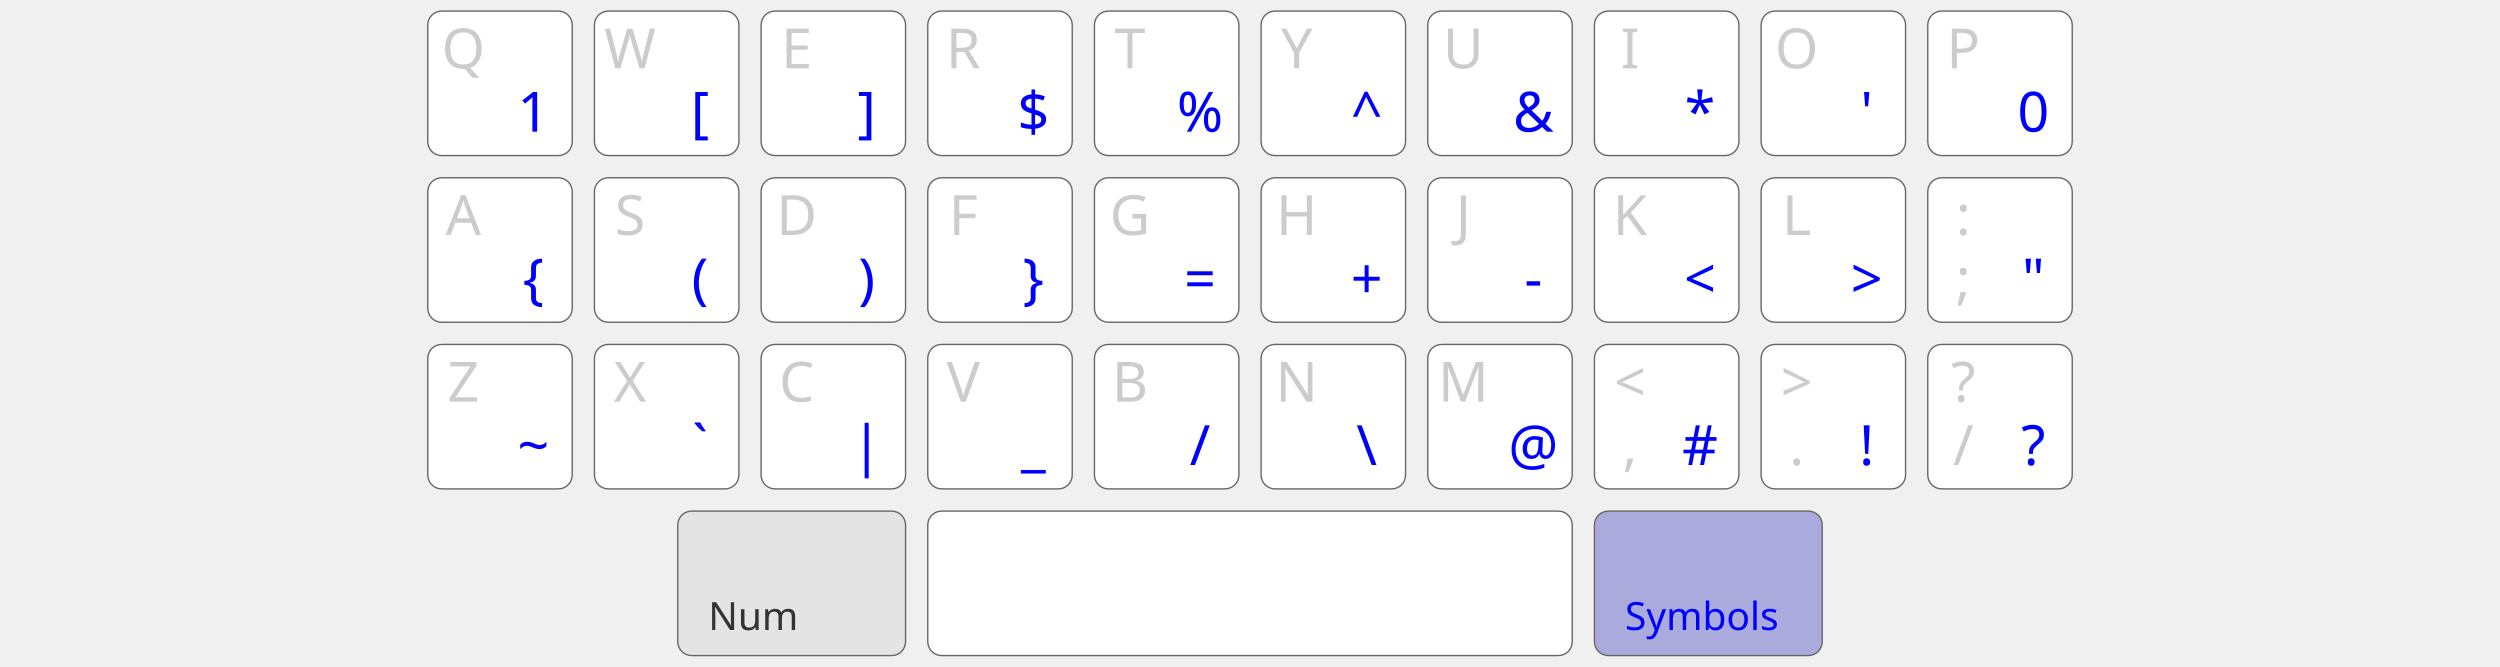
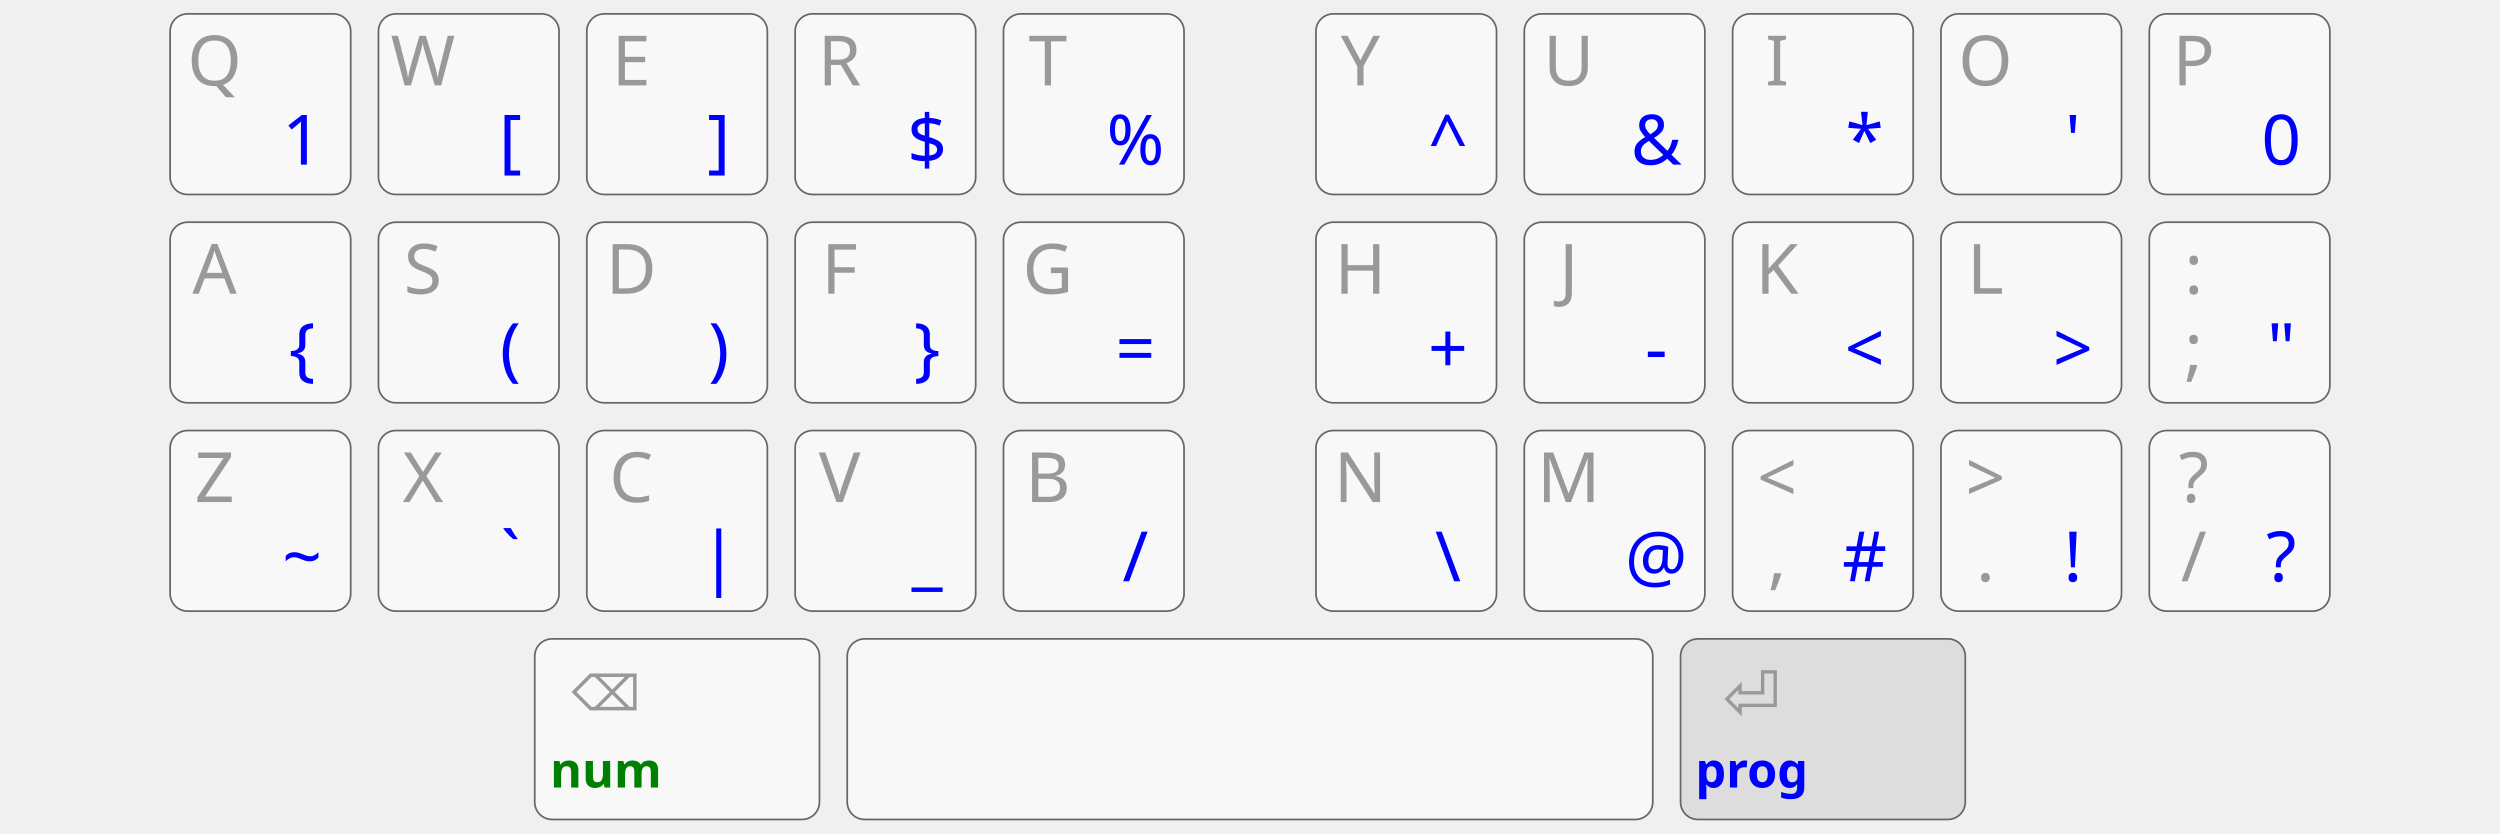
- <svg xmlns="http://www.w3.org/2000/svg" class="gnu" viewBox="0 60 900 240">
+ <svg xmlns="http://www.w3.org/2000/svg" viewBox="90 60 720 240">
  <style>
    rect, path {
+       fill: #f8f8f8;
      stroke: #666;
      stroke-width: .5px;
-       fill: #fff;
-     }
-     .specialKey,
-     .specialKey rect {
-       fill: #e4e4e4;
-     }
-     .specialKey text {
-       fill: #333;
    }
    text {
-       fill: #333;
-       fill: #ccc;
+       fill: #999;
      font: normal 20px sans-serif;
      text-align: center;
+       text-anchor: middle;
    }

    #row_AD { transform: translate(64px,  64px); }
    #row_AC { transform: translate(64px, 124px); }
    #row_AB { transform: translate(64px, 184px); }
    #row_AA { transform: translate(64px, 244px); }
- 
-     /*
    .left   { transform: translate(-15px, 0); }
    .right  { transform: translate(+15px, 0); }
-     */

-     #row_AA .homeKey text,
-     .specialKey .win,
-     .specialKey .win,
-     .specialKey .gnu {
-       font-size: 14px;
-     }
-     .specialKey .win,
-     .specialKey .mac,
-     .specialKey .gnu {
-       display: none;
-     }
-     .mac .specialKey .mac,
-     .gnu .specialKey .gnu,
-     .win .specialKey .win { display: block; }
+     .layer  { font-size: 14px; font-weight: bold; }
+     .layerNum { fill: green; }
+     .layerSym { fill: blue; }
+     .active   { fill: #ddd; }

-     .level3 { fill: blue; }
    @media (prefers-color-scheme: dark) {
-       text       { fill: #888; }
-       .level3    { fill: #66d; }
-       rect, path { fill: #555; }
+       text      { fill: #888; }
+       rect      { fill: #444; }
+       .active   { fill: #666; }
+       .layerNum { fill: #6d6; }
+       .layerSym { fill: #99f; }
    }
  </style>
  <g id="row_AD">
    <g class="left">
      <g transform="translate(90)">
        <rect width="52" height="52" rx="5" ry="5" />
        <g class="key" text-anchor="middle">
          <text x="12.8" y="20.6" class="level2">Q</text>
-           <text x="38.0" y="43.4" class="level3">1</text>
+           <text x="38.0" y="43.4" class="layerSym">1</text>
        </g>
      </g>
      <g transform="translate(150)">
        <rect width="52" height="52" rx="5" ry="5" />
        <g class="key" text-anchor="middle">
          <text x="12.8" y="20.6" class="level2">W</text>
-           <text x="38.0" y="43.4" class="level3">[</text>
+           <text x="38.0" y="43.4" class="layerSym">[</text>
        </g>
      </g>
      <g transform="translate(210)">
        <rect width="52" height="52" rx="5" ry="5" />
        <g class="key" text-anchor="middle">
          <text x="12.8" y="20.6" class="level2">E</text>
-           <text x="38.0" y="43.4" class="level3">]</text>
+           <text x="38.0" y="43.4" class="layerSym">]</text>
        </g>
      </g>
      <g transform="translate(270)">
        <rect width="52" height="52" rx="5" ry="5" />
        <g class="key" text-anchor="middle">
          <text x="12.8" y="20.6" class="level2">R</text>
-           <text x="38.0" y="43.4" class="level3">$</text>
+           <text x="38.0" y="43.4" class="layerSym">$</text>
        </g>
      </g>
      <g transform="translate(330)">
        <rect width="52" height="52" rx="5" ry="5" />
        <g class="key" text-anchor="middle">
          <text x="12.8" y="20.6" class="level2">T</text>
-           <text x="38.0" y="43.4" class="level3">%</text>
+           <text x="38.0" y="43.4" class="layerSym">%</text>
        </g>
      </g>
    </g>
    <g class="right">
      <g transform="translate(390)">
        <rect width="52" height="52" rx="5" ry="5" />
        <g class="key" text-anchor="middle">
          <text x="12.8" y="20.6" class="level2">Y</text>
-           <text x="38.0" y="43.4" class="level3">^</text>
+           <text x="38.0" y="43.4" class="layerSym">^</text>
        </g>
      </g>
      <g transform="translate(450)">
        <rect width="52" height="52" rx="5" ry="5" />
        <g class="key" text-anchor="middle">
          <text x="12.8" y="20.6" class="level2">U</text>
-           <text x="38.0" y="43.4" class="level3">&amp;</text>
+           <text x="38.0" y="43.4" class="layerSym">&amp;</text>
        </g>
      </g>
      <g transform="translate(510)">
        <rect width="52" height="52" rx="5" ry="5" />
        <g class="key" text-anchor="middle">
          <text x="12.8" y="20.6" class="level2">I</text>
-           <text x="38.0" y="43.4" class="level3">*</text>
+           <text x="38.0" y="43.4" class="layerSym">*</text>
        </g>
      </g>
      <g transform="translate(570)">
        <rect width="52" height="52" rx="5" ry="5" />
        <g class="key" text-anchor="middle">
          <text x="12.8" y="20.6" class="level2">O</text>
-           <text x="38.0" y="43.4" class="level3">'</text>
+           <text x="38.0" y="43.4" class="layerSym">'</text>
        </g>
      </g>
      <g transform="translate(630)">
        <rect width="52" height="52" rx="5" ry="5" />
        <g class="key" text-anchor="middle">
          <text x="12.8" y="20.6" class="level2">P</text>
-           <text x="38.0" y="43.4" class="level3">0</text>
+           <text x="38.0" y="43.4" class="layerSym">0</text>
        </g>
      </g>
    </g>
  </g>
  <g id="row_AC">
    <g class="left">
      <g transform="translate(90)">
        <rect width="52" height="52" rx="5" ry="5" />
        <g class="key" text-anchor="middle">
          <text x="12.8" y="20.6" class="level2">A</text>
-           <text x="38.0" y="43.4" class="level3">{</text>
+           <text x="38.0" y="43.4" class="layerSym">{</text>
        </g>
      </g>
      <g transform="translate(150)">
        <rect width="52" height="52" rx="5" ry="5" />
        <g class="key" text-anchor="middle">
          <text x="12.8" y="20.6" class="level2">S</text>
-           <text x="38.0" y="43.4" class="level3">(</text>
+           <text x="38.0" y="43.4" class="layerSym">(</text>
        </g>
      </g>
      <g transform="translate(210)">
        <rect width="52" height="52" rx="5" ry="5" />
        <g class="key" text-anchor="middle">
          <text x="12.8" y="20.6" class="level2">D</text>
-           <text x="38.0" y="43.4" class="level3">)</text>
+           <text x="38.0" y="43.4" class="layerSym">)</text>
        </g>
      </g>
      <g transform="translate(270)">
        <rect width="52" height="52" rx="5" ry="5" />
        <g class="key" text-anchor="middle">
          <text x="12.8" y="20.6" class="level2">F</text>
-           <text x="38.0" y="43.4" class="level3">}</text>
+           <text x="38.0" y="43.4" class="layerSym">}</text>
        </g>
      </g>
      <g transform="translate(330)">
        <rect width="52" height="52" rx="5" ry="5" />
        <g class="key" text-anchor="middle">
          <text x="12.8" y="20.6" class="level2">G</text>
-           <text x="38.0" y="43.4" class="level3">=</text>
+           <text x="38.0" y="43.4" class="layerSym">=</text>
        </g>
      </g>
    </g>
    <g class="right">
      <g transform="translate(390)">
        <rect width="52" height="52" rx="5" ry="5" />
        <g class="key" text-anchor="middle">
          <text x="12.8" y="20.6" class="level2">H</text>
-           <text x="38.0" y="43.4" class="level3">+</text>
+           <text x="38.0" y="43.4" class="layerSym">+</text>
        </g>
      </g>
      <g transform="translate(450)">
        <rect width="52" height="52" rx="5" ry="5" />
        <g class="key" text-anchor="middle">
          <text x="12.8" y="20.6" class="level2">J</text>
-           <text x="38.0" y="43.4" class="level3">-</text>
+           <text x="38.0" y="43.4" class="layerSym">-</text>
        </g>
      </g>
      <g transform="translate(510)">
        <rect width="52" height="52" rx="5" ry="5" />
        <g class="key" text-anchor="middle">
          <text x="12.8" y="20.6" class="level2">K</text>
-           <text x="38.0" y="43.4" class="level3">&lt;</text>
+           <text x="38.0" y="43.4" class="layerSym">&lt;</text>
        </g>
      </g>
      <g transform="translate(570)">
        <rect width="52" height="52" rx="5" ry="5" />
        <g class="key" text-anchor="middle">
          <text x="12.8" y="20.6" class="level2">L</text>
-           <text x="38.0" y="43.4" class="level3">&gt;</text>
+           <text x="38.0" y="43.4" class="layerSym">&gt;</text>
        </g>
      </g>
      <g transform="translate(630)">
        <rect width="52" height="52" rx="5" ry="5" />
        <g class="key" text-anchor="middle">
          <text x="12.8" y="43.4" class="level1">;</text>
          <text x="12.8" y="20.6" class="level2">:</text>
-           <text x="38.0" y="43.4" class="level3">"</text>
+           <text x="38.0" y="43.4" class="layerSym">"</text>
        </g>
      </g>
    </g>
  </g>
  <g id="row_AB">
    <g class="left">
      <g transform="translate(90)">
        <rect width="52" height="52" rx="5" ry="5" />
        <g class="key" text-anchor="middle">
          <text x="12.8" y="20.6" class="level2">Z</text>
-           <text x="38.0" y="43.4" class="level3">~</text>
+           <text x="38.0" y="43.4" class="layerSym">~</text>
        </g>
      </g>
      <g transform="translate(150)">
        <rect width="52" height="52" rx="5" ry="5" />
        <g class="key" text-anchor="middle">
          <text x="12.8" y="20.6" class="level2">X</text>
-           <text x="38.0" y="43.4" class="level3">`</text>
+           <text x="38.0" y="43.4" class="layerSym">`</text>
        </g>
      </g>
      <g transform="translate(210)">
        <rect width="52" height="52" rx="5" ry="5" />
        <g class="key" text-anchor="middle">
          <text x="12.8" y="20.6" class="level2">C</text>
-           <text x="38.0" y="43.4" class="level3">|</text>
+           <text x="38.0" y="43.4" class="layerSym">|</text>
        </g>
      </g>
      <g transform="translate(270)">
        <rect width="52" height="52" rx="5" ry="5" />
        <g class="key" text-anchor="middle">
          <text x="12.8" y="20.6" class="level2">V</text>
-           <text x="38.0" y="43.4" class="level3">_</text>
+           <text x="38.0" y="43.4" class="layerSym">_</text>
        </g>
      </g>
      <g transform="translate(330)">
        <rect width="52" height="52" rx="5" ry="5" />
        <g class="key" text-anchor="middle">
          <text x="12.8" y="20.6" class="level2">B</text>
-           <text x="38.0" y="43.4" class="level3">/</text>
+           <text x="38.0" y="43.4" class="layerSym">/</text>
        </g>
      </g>
    </g>
    <g class="right">
      <g transform="translate(390)">
        <rect width="52" height="52" rx="5" ry="5" />
        <g class="key" text-anchor="middle">
          <text x="12.8" y="20.6" class="level2">N</text>
-           <text x="38.0" y="43.4" class="level3">\</text>
+           <text x="38.0" y="43.4" class="layerSym">\</text>
        </g>
      </g>
      <g transform="translate(450)">
        <rect width="52" height="52" rx="5" ry="5" />
        <g class="key" text-anchor="middle">
          <text x="12.8" y="20.6" class="level2">M</text>
-           <text x="38.0" y="43.4" class="level3">@</text>
+           <text x="38.0" y="43.4" class="layerSym">@</text>
        </g>
      </g>
      <g transform="translate(510)">
        <rect width="52" height="52" rx="5" ry="5" />
        <g class="key" text-anchor="middle">
          <text x="12.8" y="43.4" class="level1">,</text>
          <text x="12.8" y="20.6" class="level2">&lt;</text>
-           <text x="38.0" y="43.4" class="level3">#</text>
+           <text x="38.0" y="43.4" class="layerSym">#</text>
        </g>
      </g>
      <g transform="translate(570)">
        <rect width="52" height="52" rx="5" ry="5" />
        <g class="key" text-anchor="middle">
          <text x="12.8" y="43.4" class="level1">.</text>
          <text x="12.8" y="20.6" class="level2">&gt;</text>
-           <text x="38.0" y="43.4" class="level3">!</text>
+           <text x="38.0" y="43.4" class="layerSym">!</text>
        </g>
      </g>
      <g transform="translate(630)">
        <rect width="52" height="52" rx="5" ry="5" />
        <g class="key" text-anchor="middle">
          <text x="12.8" y="43.4" class="level1">/</text>
          <text x="12.8" y="20.6" class="level2">?</text>
-           <text x="38.0" y="43.4" class="level3">?</text>
+           <text x="38.0" y="43.4" class="layerSym">?</text>
        </g>
      </g>
    </g>
  </g>
  <g id="row_AA">
-     <g class="left">
-       <g class="specialKey" transform="translate(180)">
-         <rect width="82" height="52" rx="5" ry="5" />
-         <text x="11.0" y="42.8" class="win gnu">Num</text>
-       </g>
-     </g>
-     <g class="homeKey" transform="translate(270)">
+     <g transform="translate(180)">
+       <rect width="82" height="52" rx="5" ry="5" />
+       <text x="20.5" y="20.6" class="level2" style="font-size: 14px;">⌫</text>
+       <text x="20.5" y="42.8" class="layer layerNum">num</text>
+     </g>
+     <g transform="translate(270)">
      <rect width="232" height="52" rx="5" ry="5" />
    </g>
-     <g class="right">
-       <g class="specialKey" transform="translate(510)">
-         <rect width="82" height="52" rx="5" ry="5" style="fill: #aad;" />
-         <text x="11.0" y="42.8" class="win gnu" style="fill: blue;">Symbols</text>
-         <text x="16.4" y="42.8" class="mac" text-anchor="middle">⌥</text>
-       </g>
+     <g transform="translate(510)">
+       <rect width="82" height="52" rx="5" ry="5" class="active" />
+       <text x="20.5" y="23.6" class="level2">⏎</text>
+       <text x="20.5" y="42.8" class="layer layerSym">prog</text>
    </g>
  </g>
</svg>
